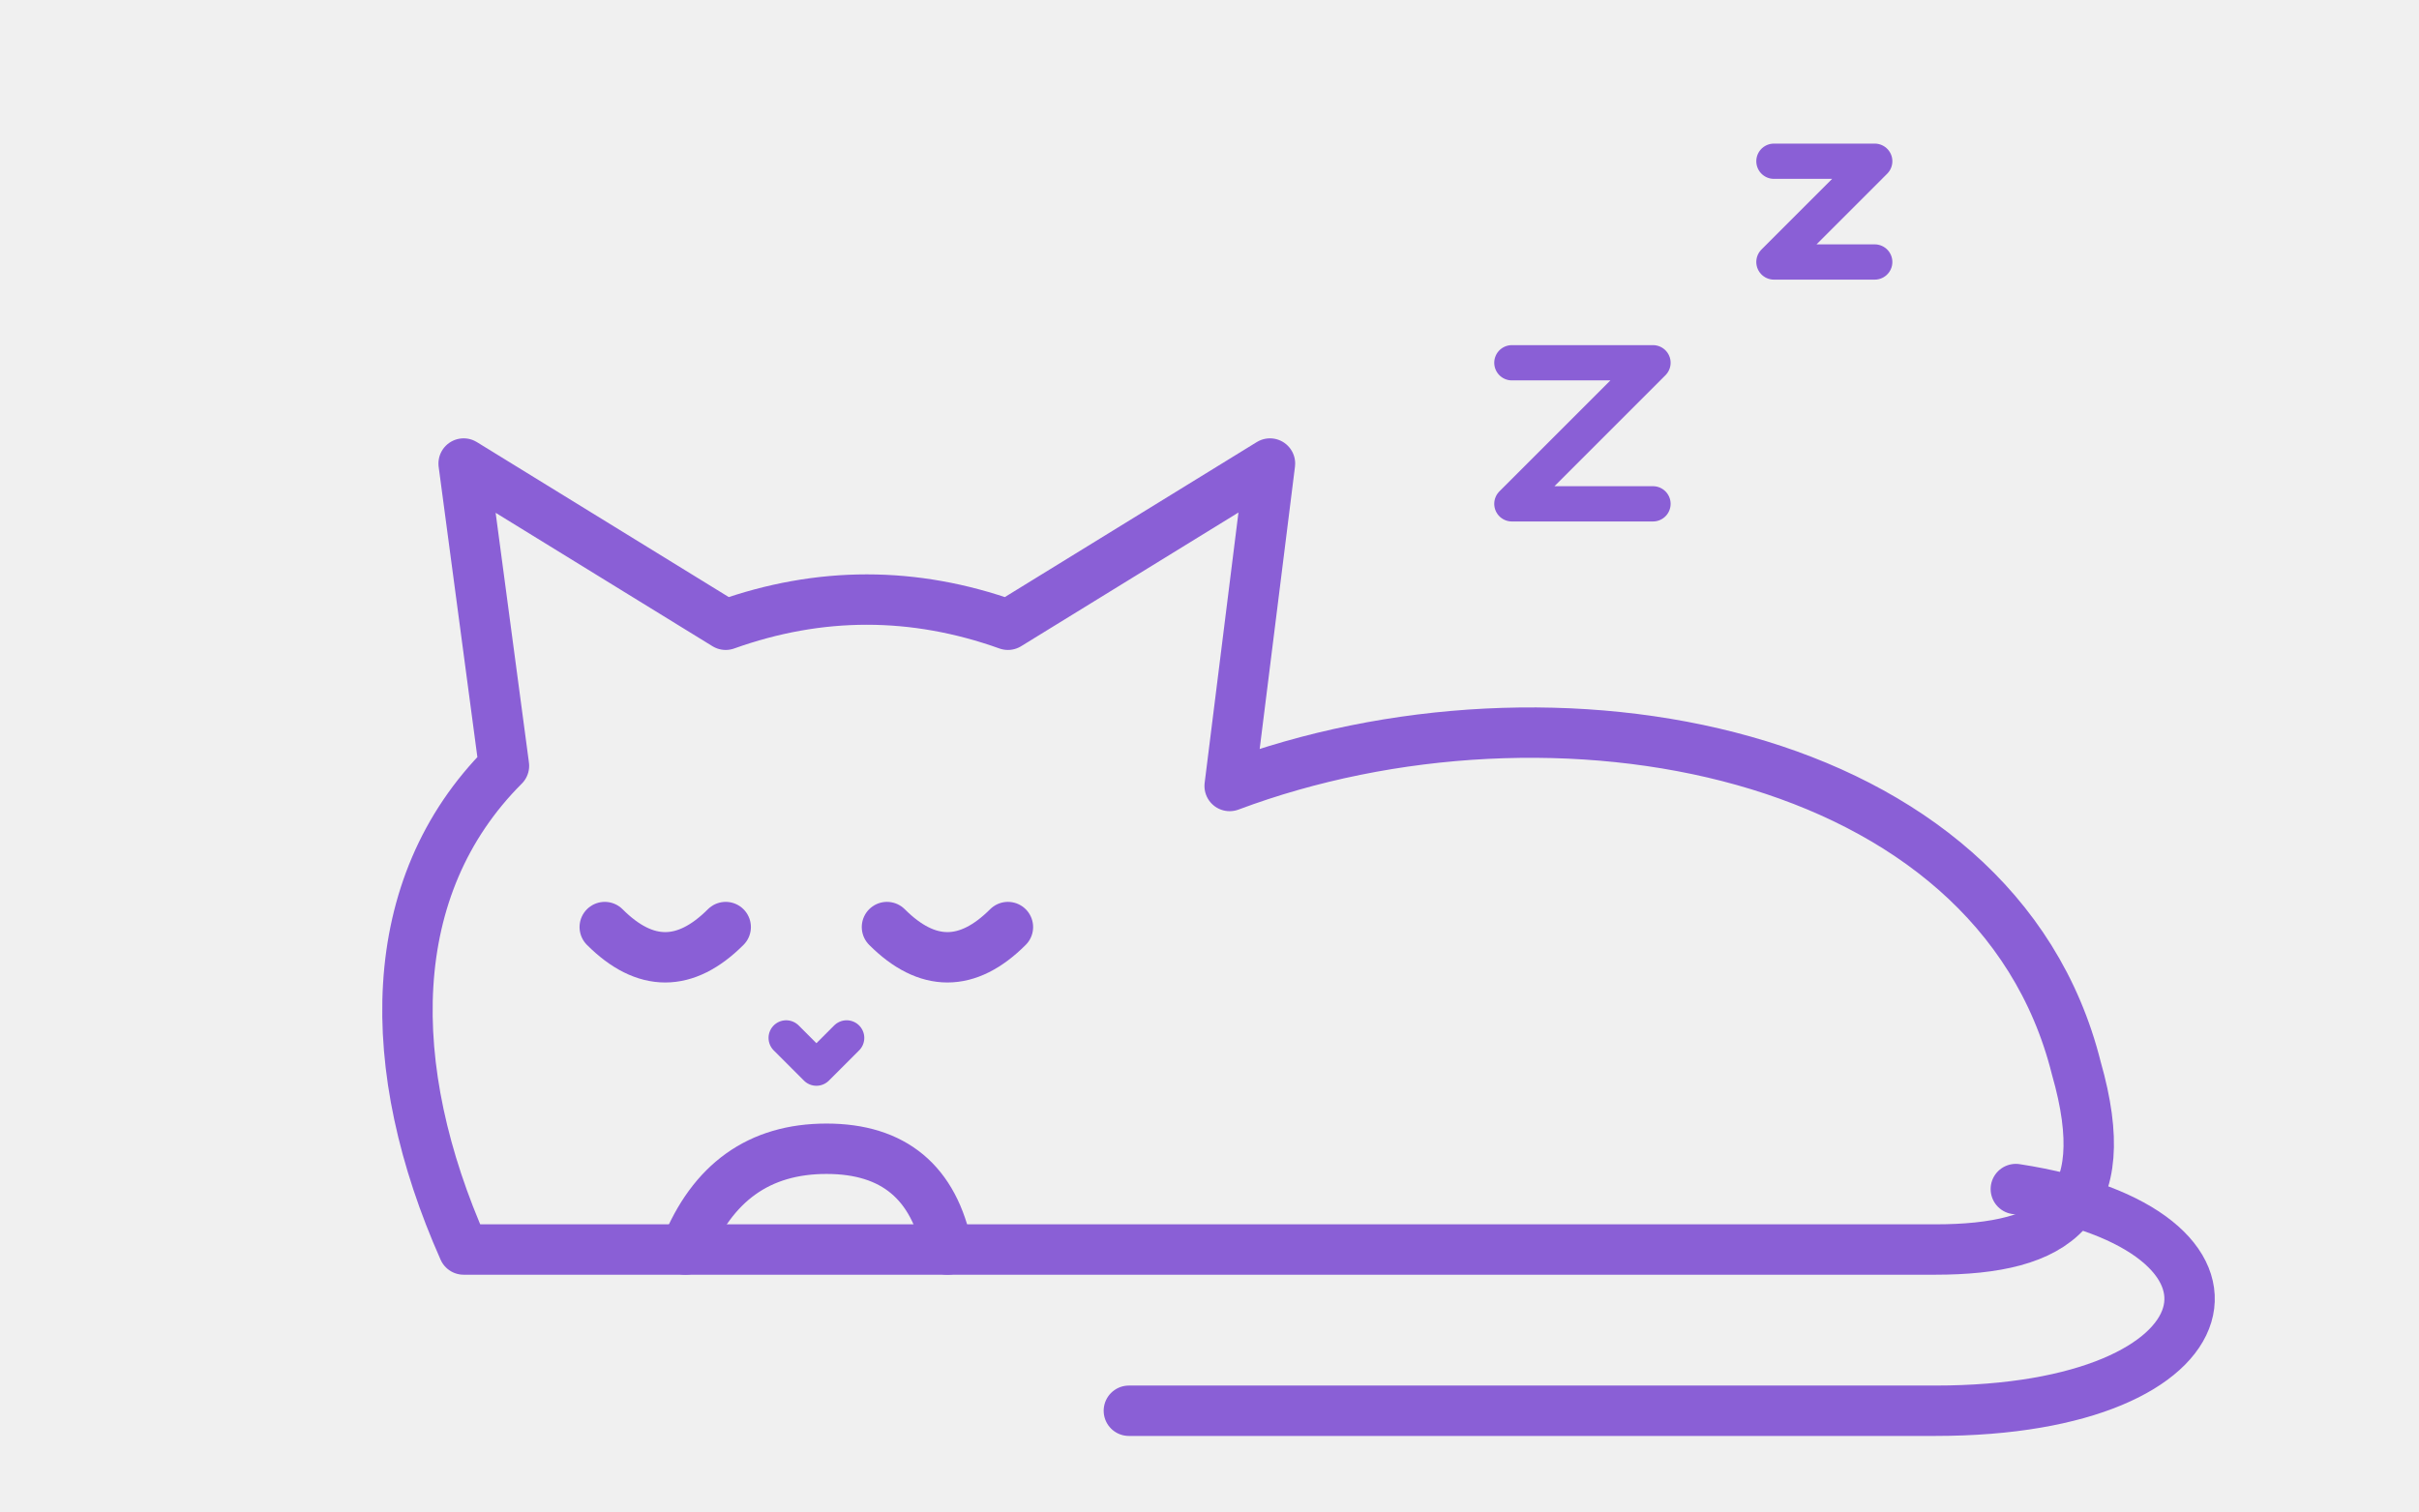
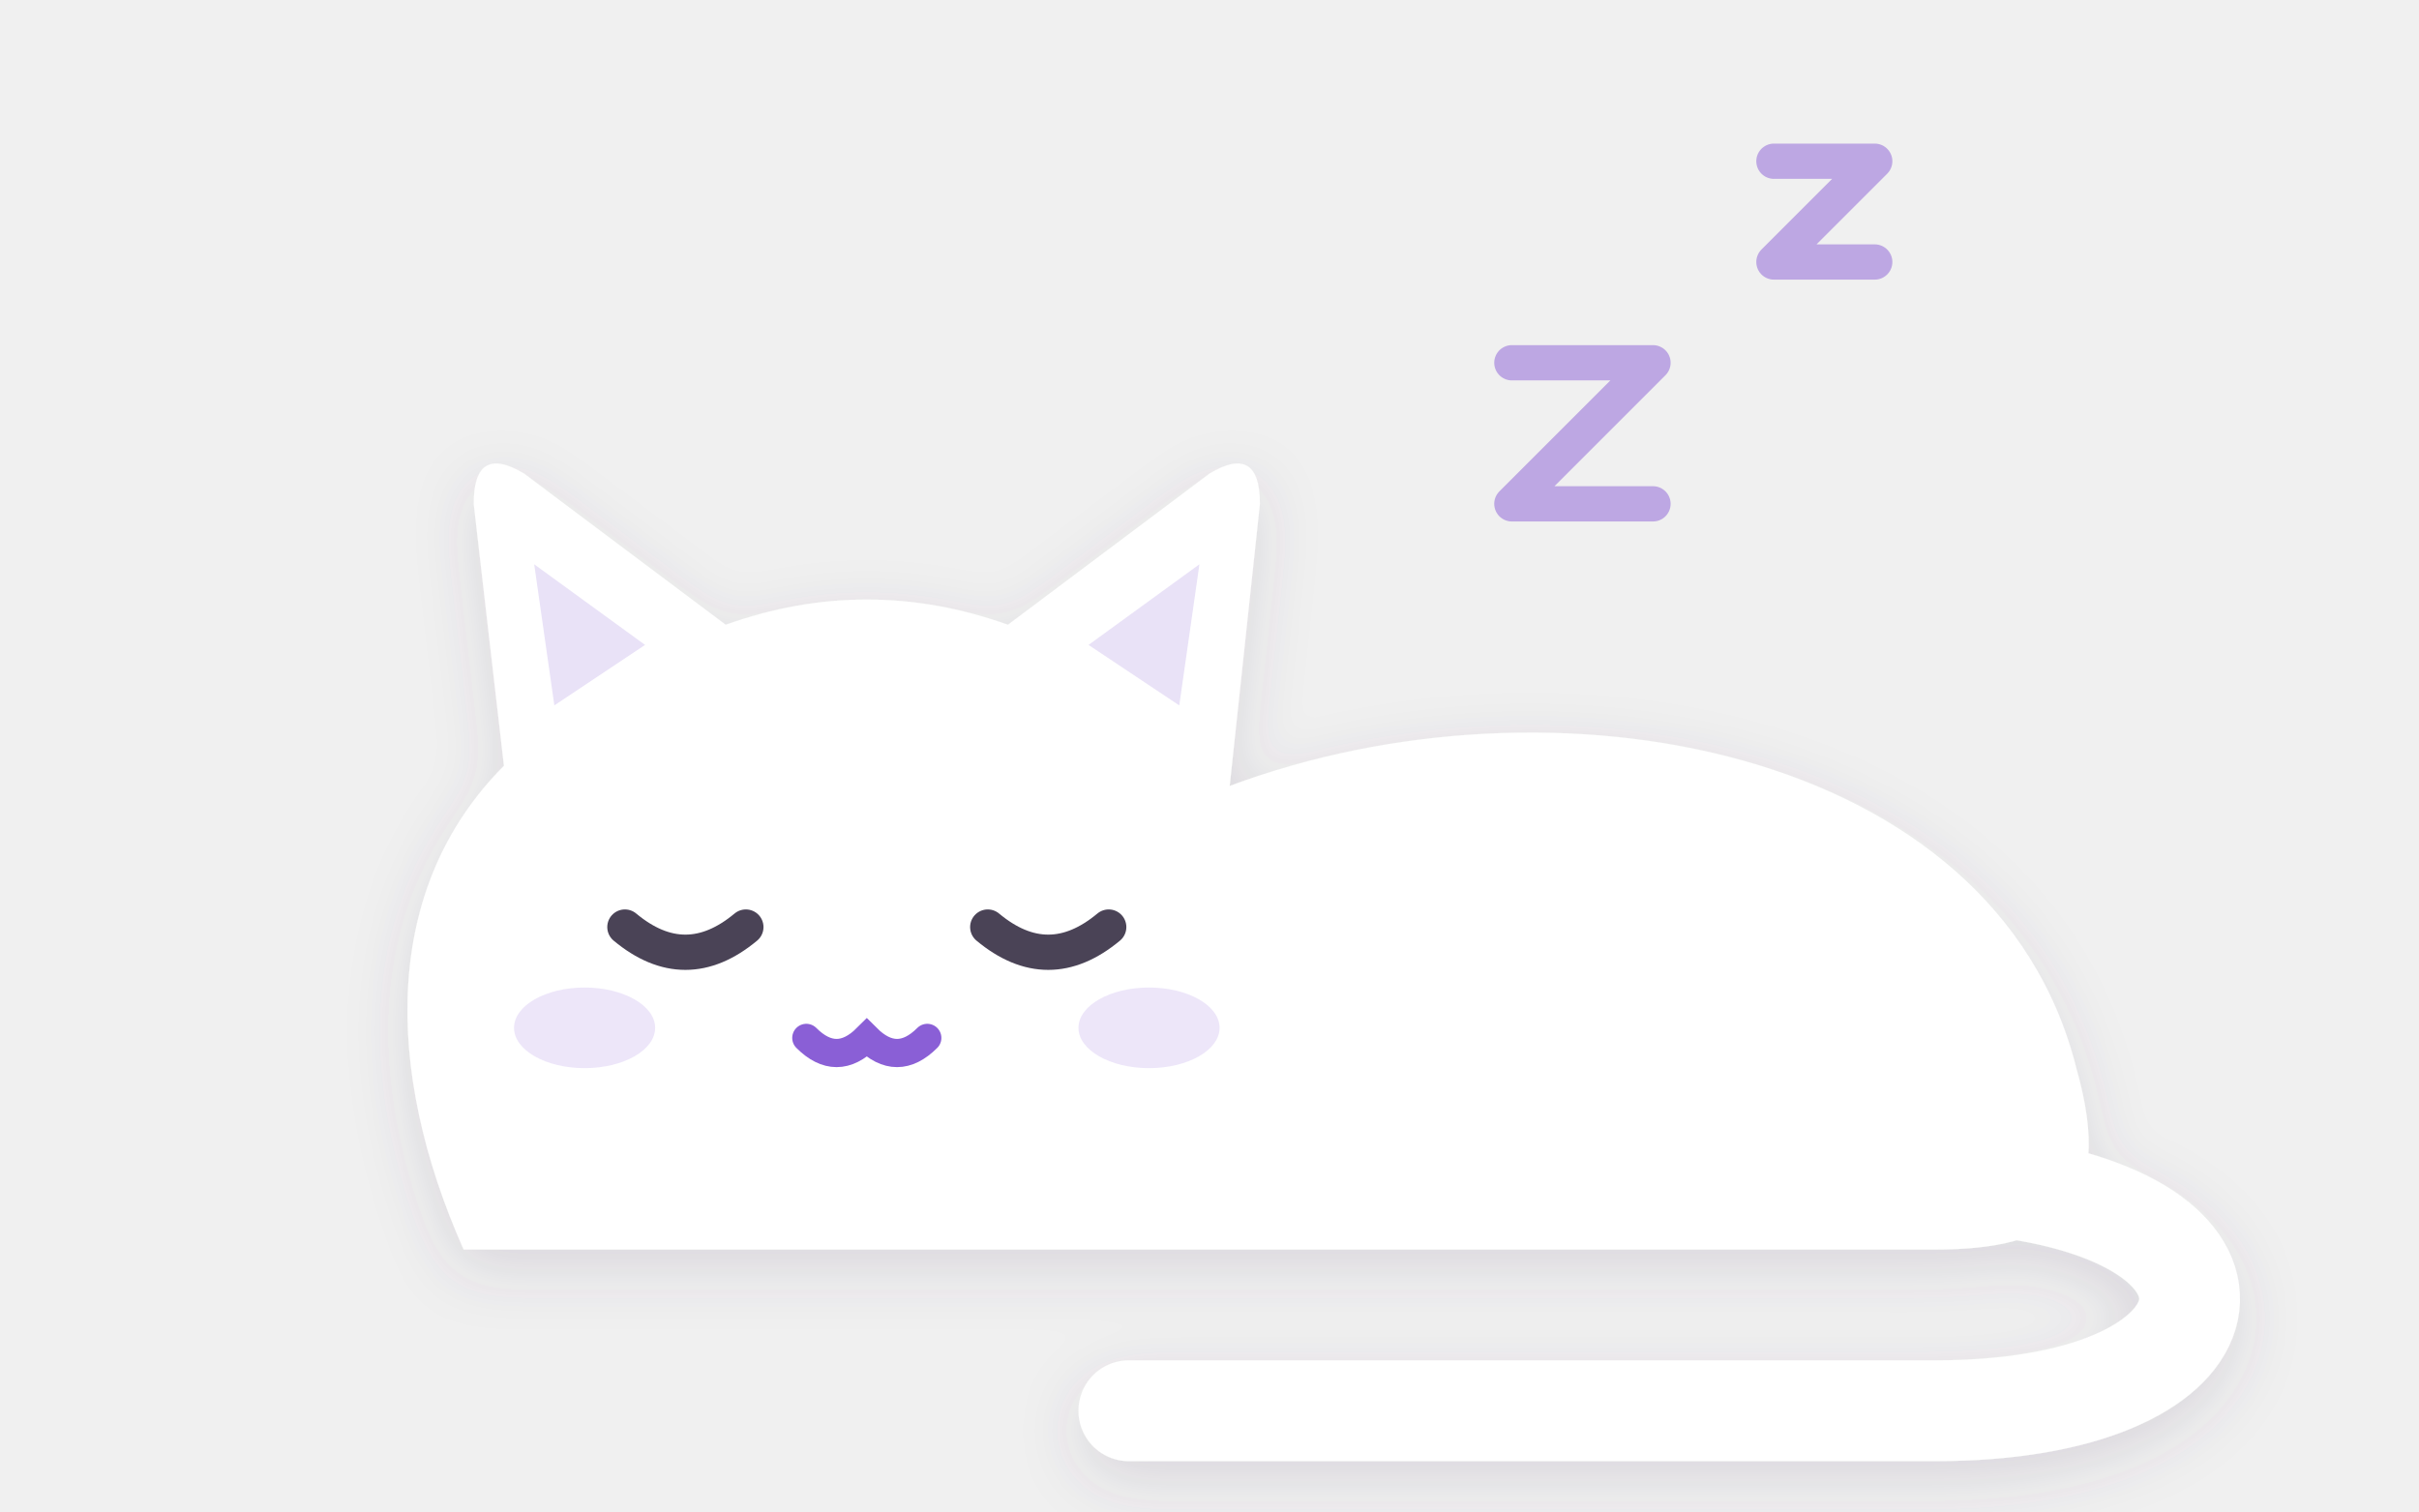
- <svg xmlns="http://www.w3.org/2000/svg" viewBox="0 0 240 150" fill="none" stroke="#8a5fd6" stroke-width="5" stroke-linecap="round" stroke-linejoin="round">
-   <path d="M46,124 C38,106 38,88 50,76 L46,46 L72,62 Q86,57 100,62 L126,46 L122,78 C154,66 198,74 206,106 C210,120 204,124 192,124 Z" />
-   <path d="M200,118 C226,122 222,140 192,140 L112,140" />
-   <path d="M68,124 Q72,114 82,114 Q92,114 94,124" />
-   <path d="M60,92 Q66,98 72,92 M88,92 Q94,98 100,92" />
-   <path d="M78,103 L81,106 L84,103" stroke-width="3.5" />
-   <path d="M150,36 H164 L150,50 H164 M176,16 H186 L176,26 H186" stroke-width="3.5" />
+ <svg xmlns="http://www.w3.org/2000/svg" viewBox="0 0 240 150">
+   <defs>
+     <filter id="s" x="-20%" y="-20%" width="140%" height="140%">
+       <feDropShadow dx="0" dy="2" stdDeviation="3" flood-color="#5a4670" flood-opacity="0.14" />
+     </filter>
+   </defs>
+   <g filter="url(#s)">
+     <path d="M200,118 C226,122 222,140 192,140 L112,140" fill="none" stroke="#ffffff" stroke-width="10" stroke-linecap="round" />
+     <path d="M46,124 C38,106 38,88 50,76 L47,50 Q47,44 52,47 L72,62 Q86,57 100,62 L120,47 Q125,44 125,50 L122,78 C154,66 198,74 206,106 C210,120 204,124 192,124 Z" fill="#ffffff" />
+   </g>
+   <path d="M53,56 L64,64 L55,70 Z M119,56 L108,64 L117,70 Z" fill="#8a5fd6" fill-opacity="0.18" />
+   <ellipse cx="58" cy="102" rx="7" ry="4" fill="#8a5fd6" fill-opacity="0.16" />
+   <ellipse cx="114" cy="102" rx="7" ry="4" fill="#8a5fd6" fill-opacity="0.16" />
+   <path d="M62,92 Q68,97 74,92 M98,92 Q104,97 110,92" fill="none" stroke="#4a4356" stroke-width="3.5" stroke-linecap="round" />
+   <path d="M80,103 Q83,106 86,103 Q89,106 92,103" fill="none" stroke="#8a5fd6" stroke-width="2.8" stroke-linecap="round" />
+   <path d="M150,36 H164 L150,50 H164 M176,16 H186 L176,26 H186" fill="none" stroke="#8a5fd6" stroke-opacity="0.5" stroke-width="3.5" stroke-linecap="round" stroke-linejoin="round" />
</svg>
